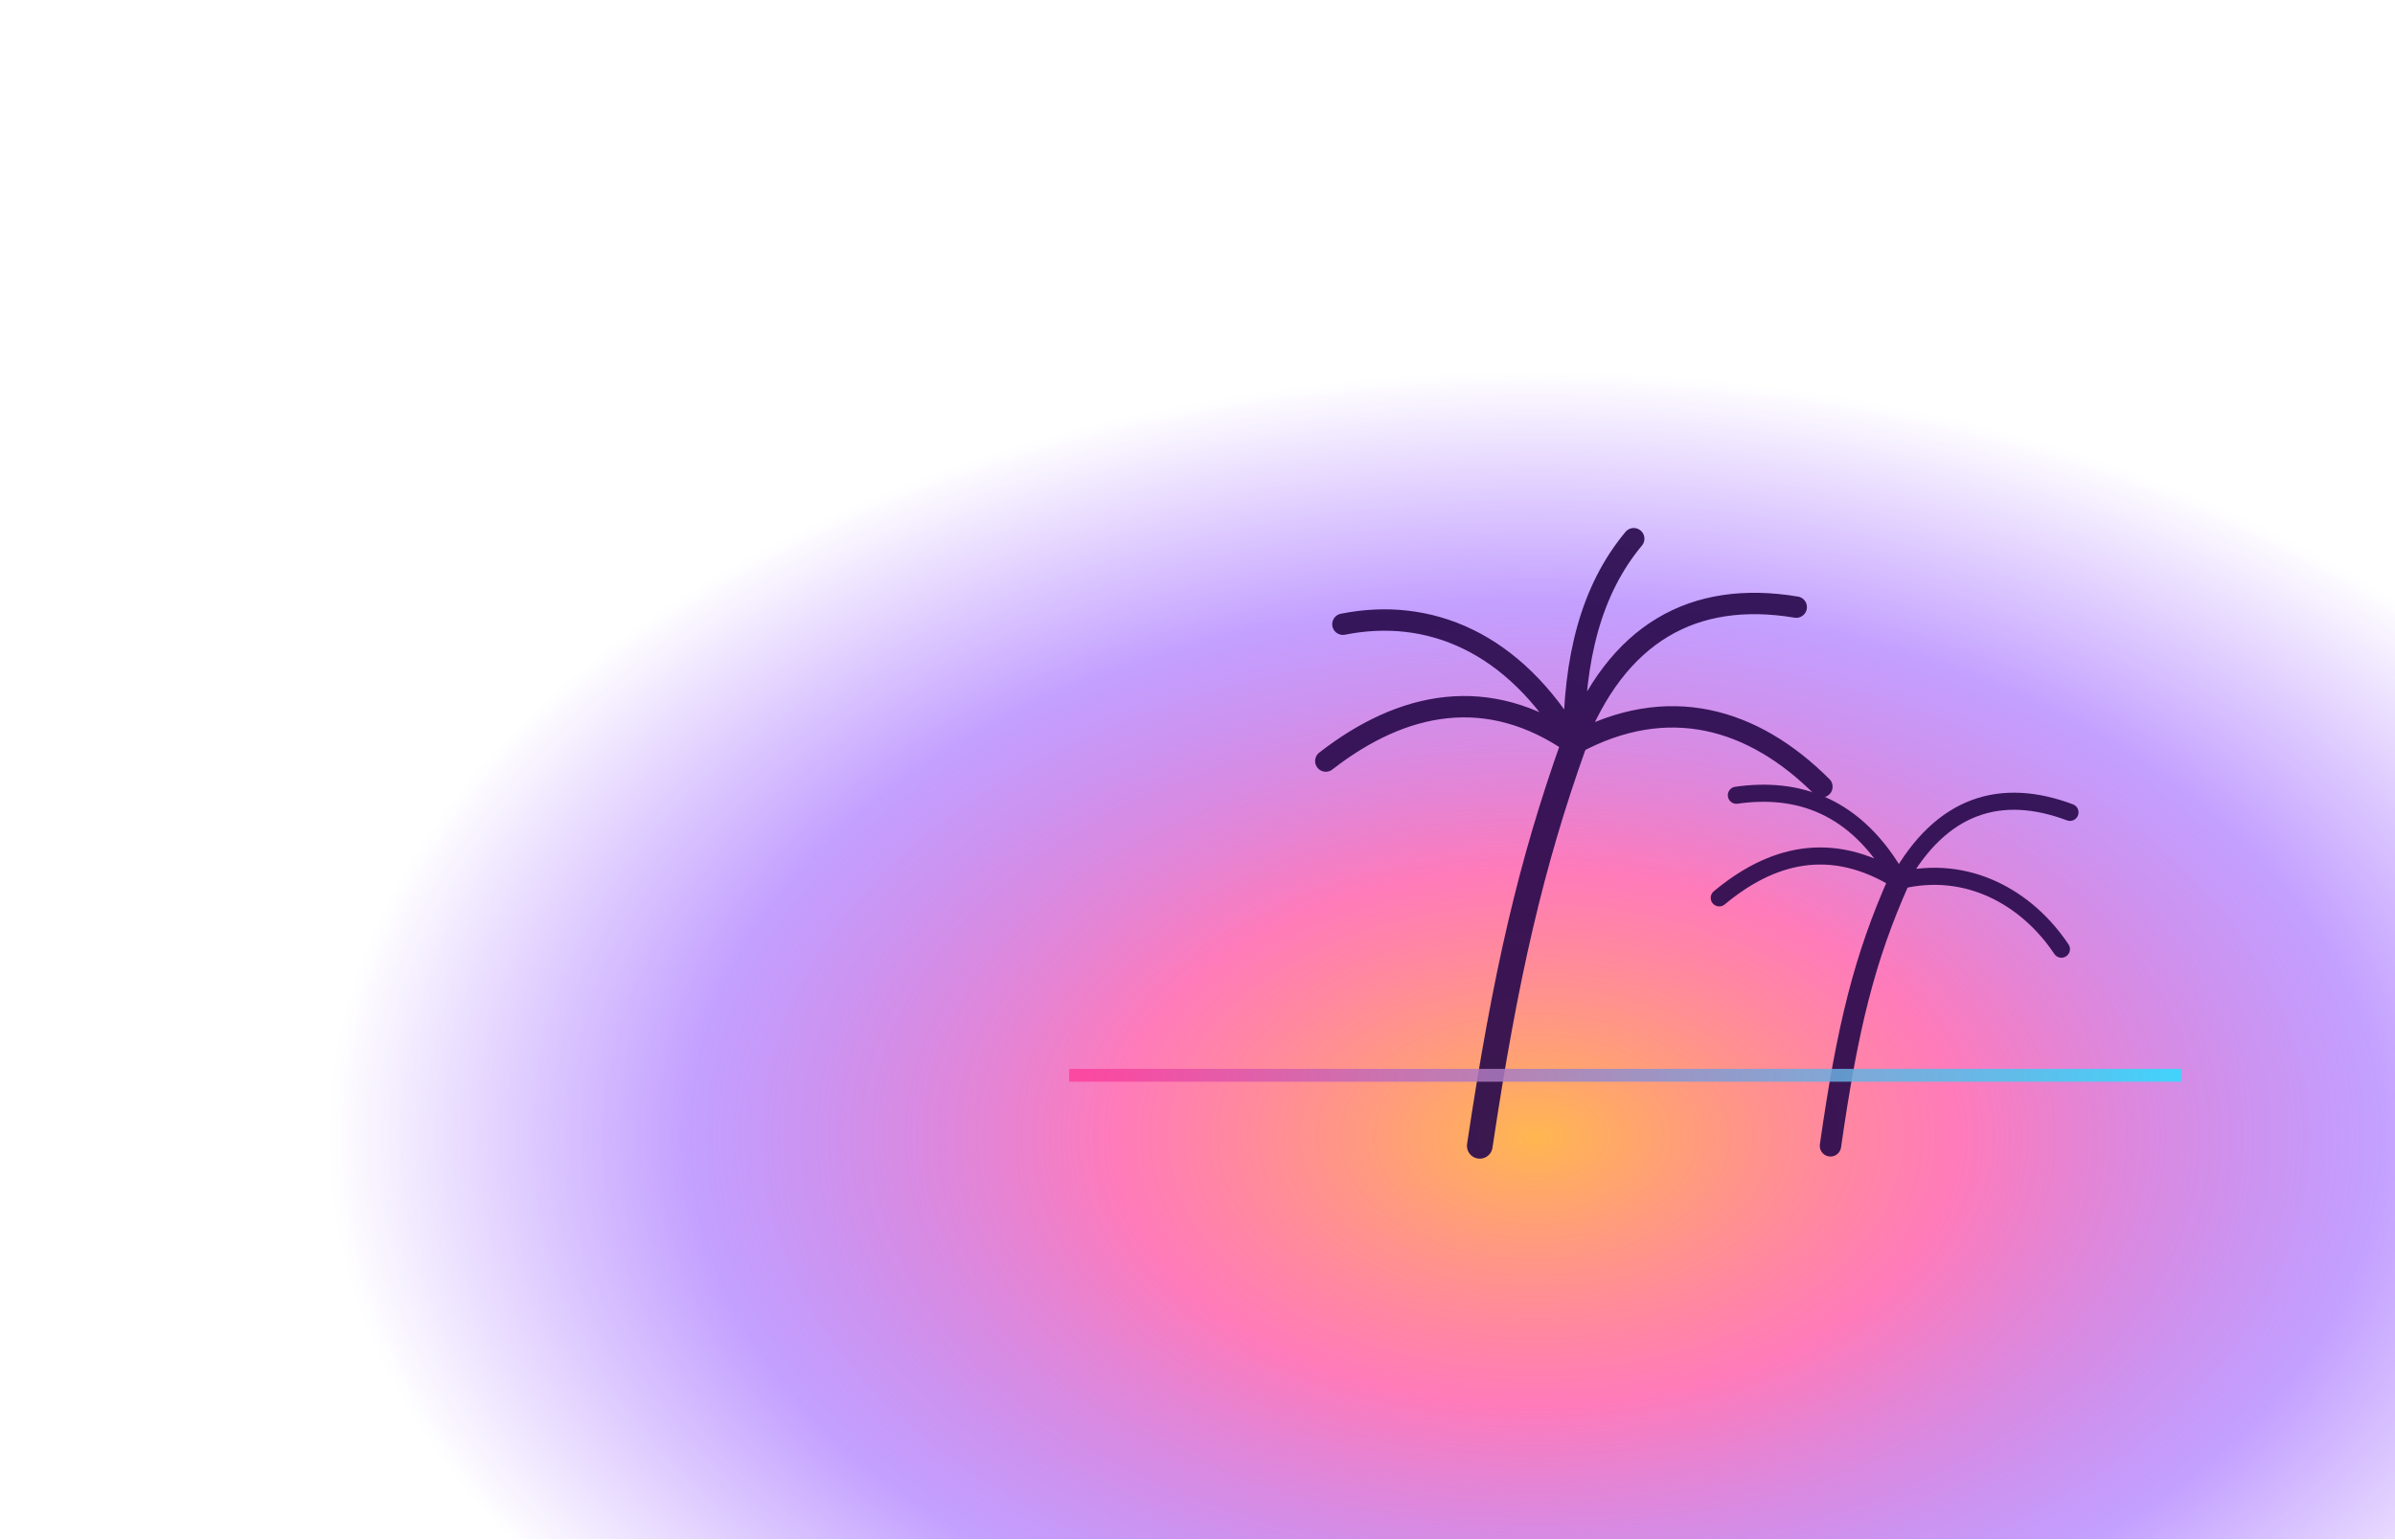
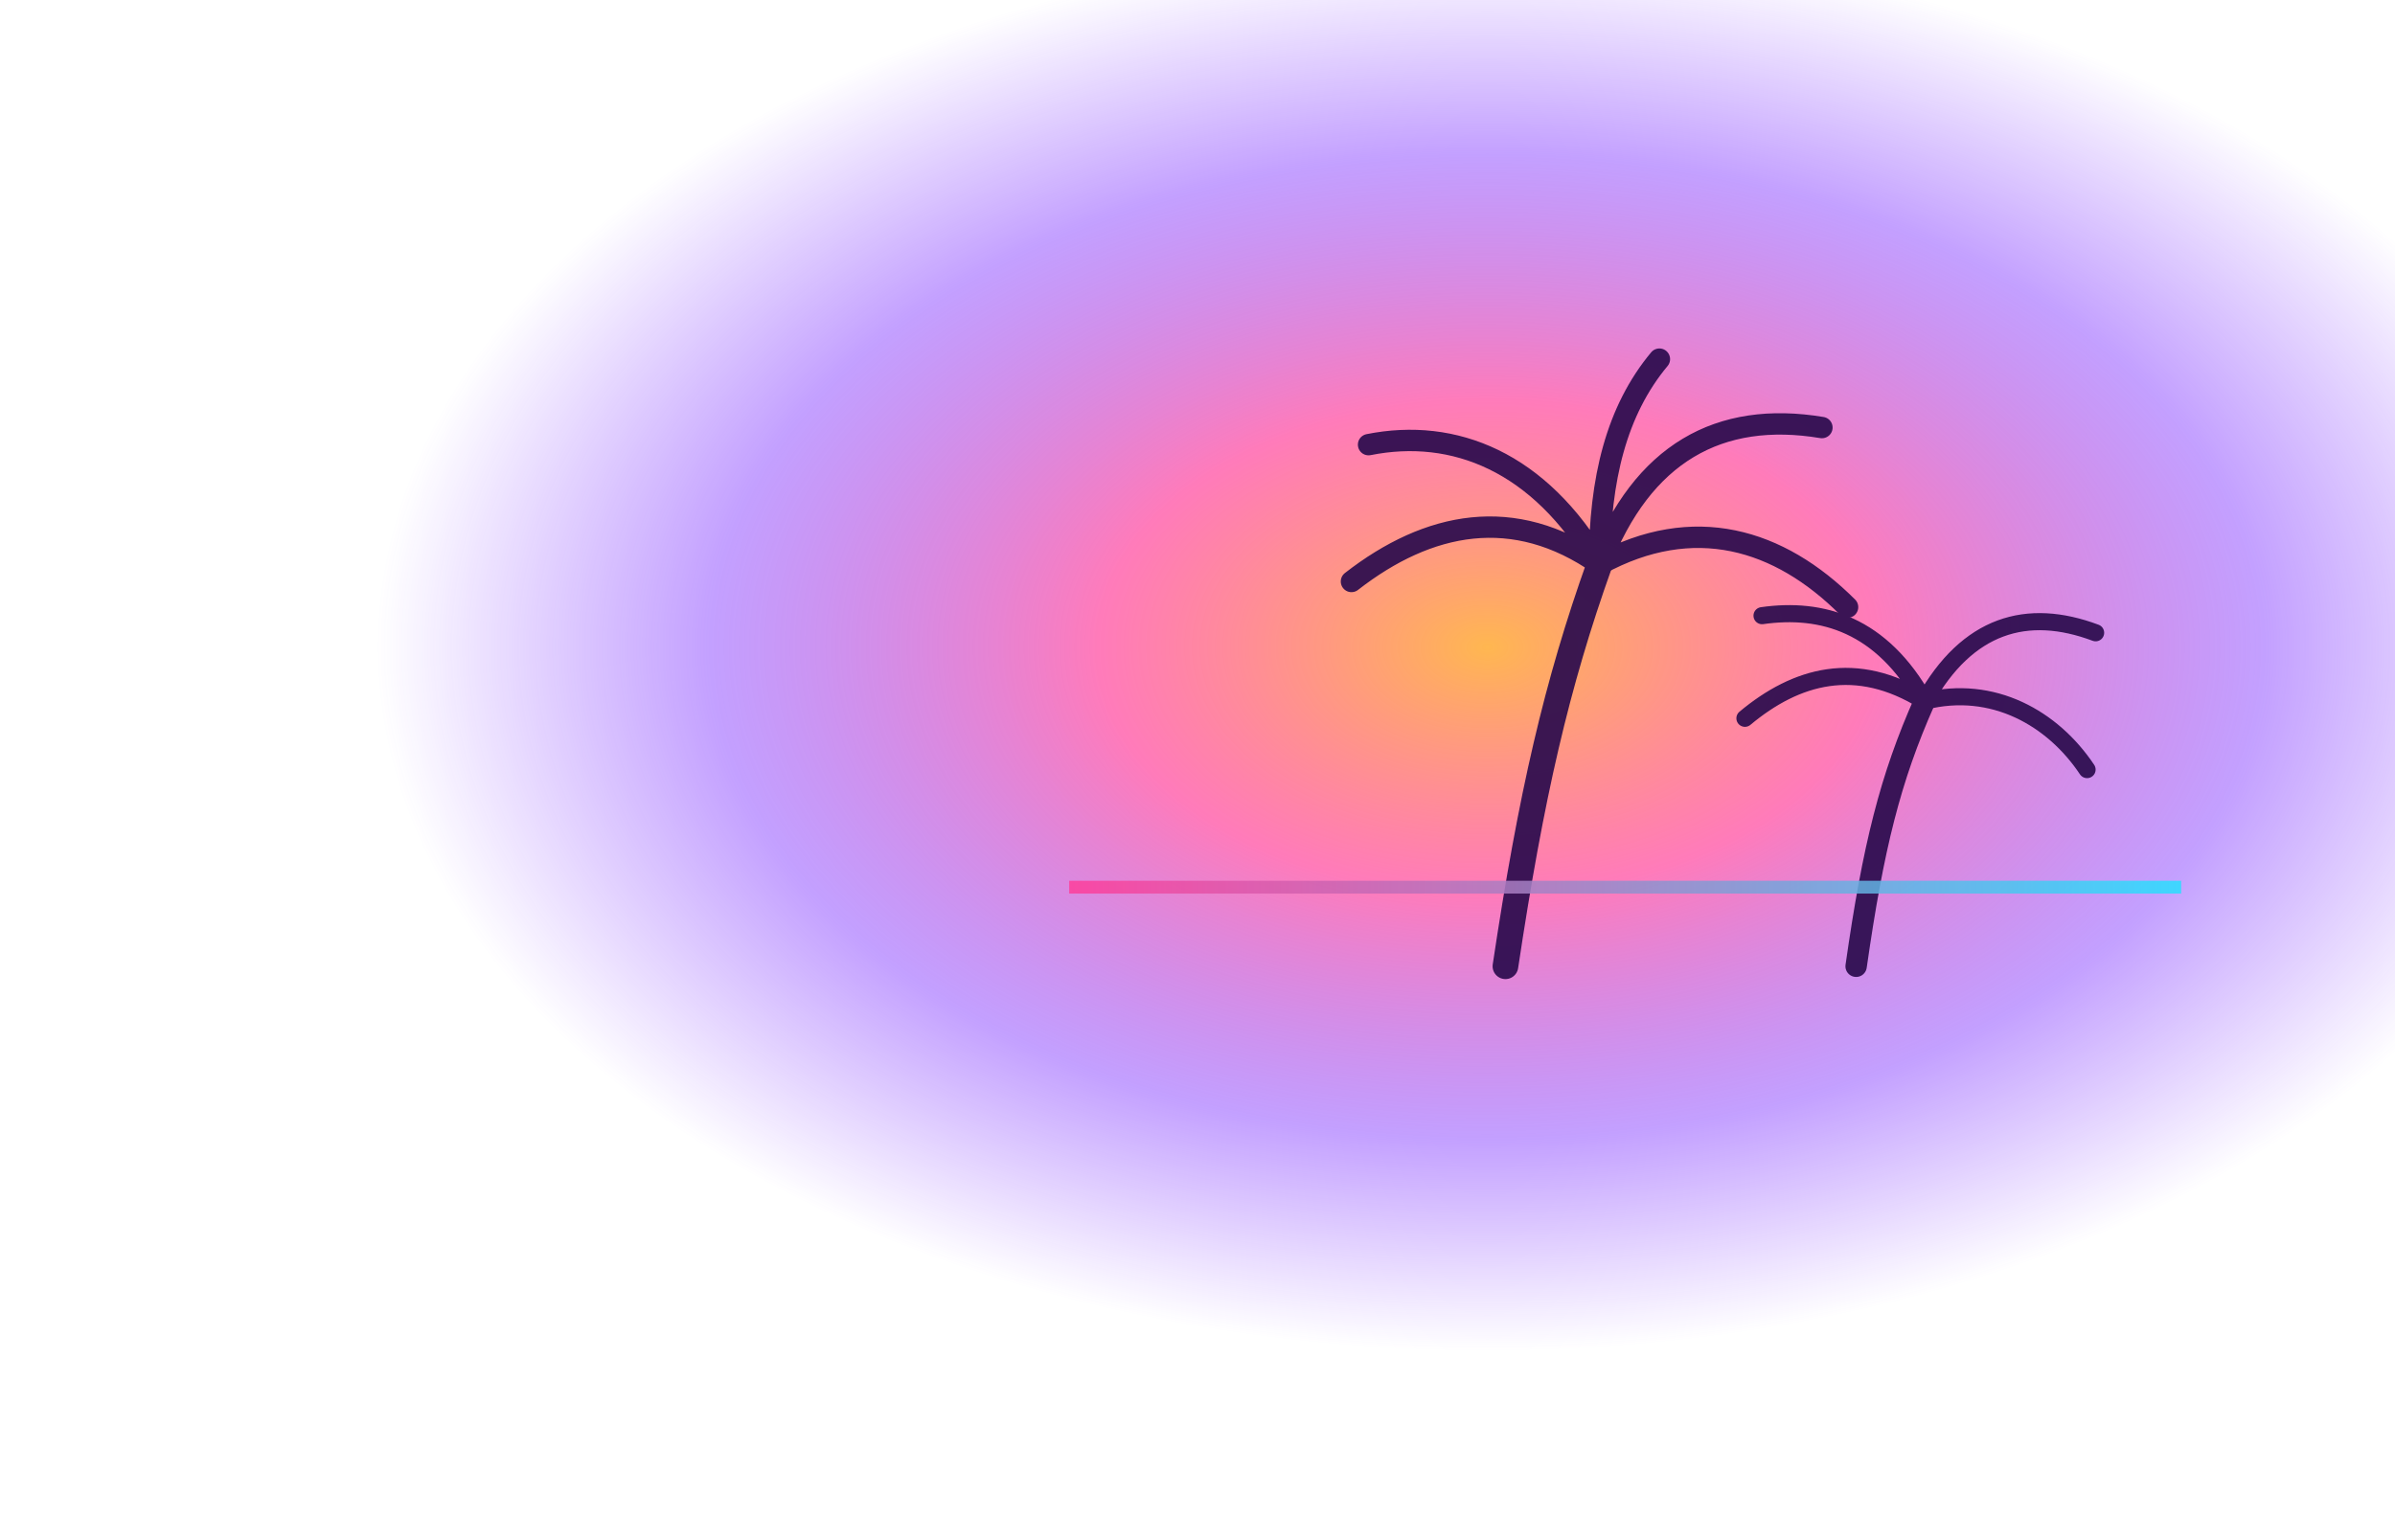
<svg xmlns="http://www.w3.org/2000/svg" viewBox="0 0 560 360" preserveAspectRatio="xMidYMid slice">
  <defs>
-     <radialGradient id="s" cx="0.64" cy="0.74" r="0.5">
+     <radialGradient id="s" cx="0.62" cy="0.42" r="0.46">
      <stop offset="0" stop-color="#ffb347" stop-opacity=".95" />
      <stop offset=".35" stop-color="#ff4fa3" stop-opacity=".75" />
      <stop offset=".7" stop-color="#7a2cff" stop-opacity=".45" />
      <stop offset="1" stop-color="#7a2cff" stop-opacity="0" />
    </radialGradient>
    <linearGradient id="h" x1="0" y1="0" x2="1" y2="0">
      <stop offset="0" stop-color="#ff3d9a" />
      <stop offset="1" stop-color="#27e0ff" />
    </linearGradient>
  </defs>
  <rect x="0" y="0" width="560" height="360" fill="url(#s)" />
-   <g fill="none" stroke="#2a0b4d" stroke-linecap="round" opacity=".92" transform="translate(-46,-22)">
+   <g fill="none" stroke="#2a0b4d" stroke-linecap="round" opacity=".92" transform="translate(-40,-64)">
    <path d="M392 290 C 398 250 404 224 414 196" stroke-width="6" />
    <path d="M414 196 C 394 182 374 186 356 200 M414 196 C 400 172 380 164 360 168 M414 196 C 424 170 442 160 466 164 M414 196 C 436 184 456 190 472 206 M414 196 C 414 176 418 160 428 148" stroke-width="5" />
    <path d="M474 290 C 478 262 482 246 490 228" stroke-width="5" />
    <path d="M490 228 C 474 218 460 222 448 232 M490 228 C 480 210 466 206 452 208 M490 228 C 500 210 514 206 530 212 M490 228 C 506 224 520 232 528 244" stroke-width="4" />
  </g>
-   <rect x="250" y="250" width="260" height="3" fill="url(#h)" opacity=".85" />
+   <rect x="250" y="206" width="260" height="3" fill="url(#h)" opacity=".85" />
</svg>
